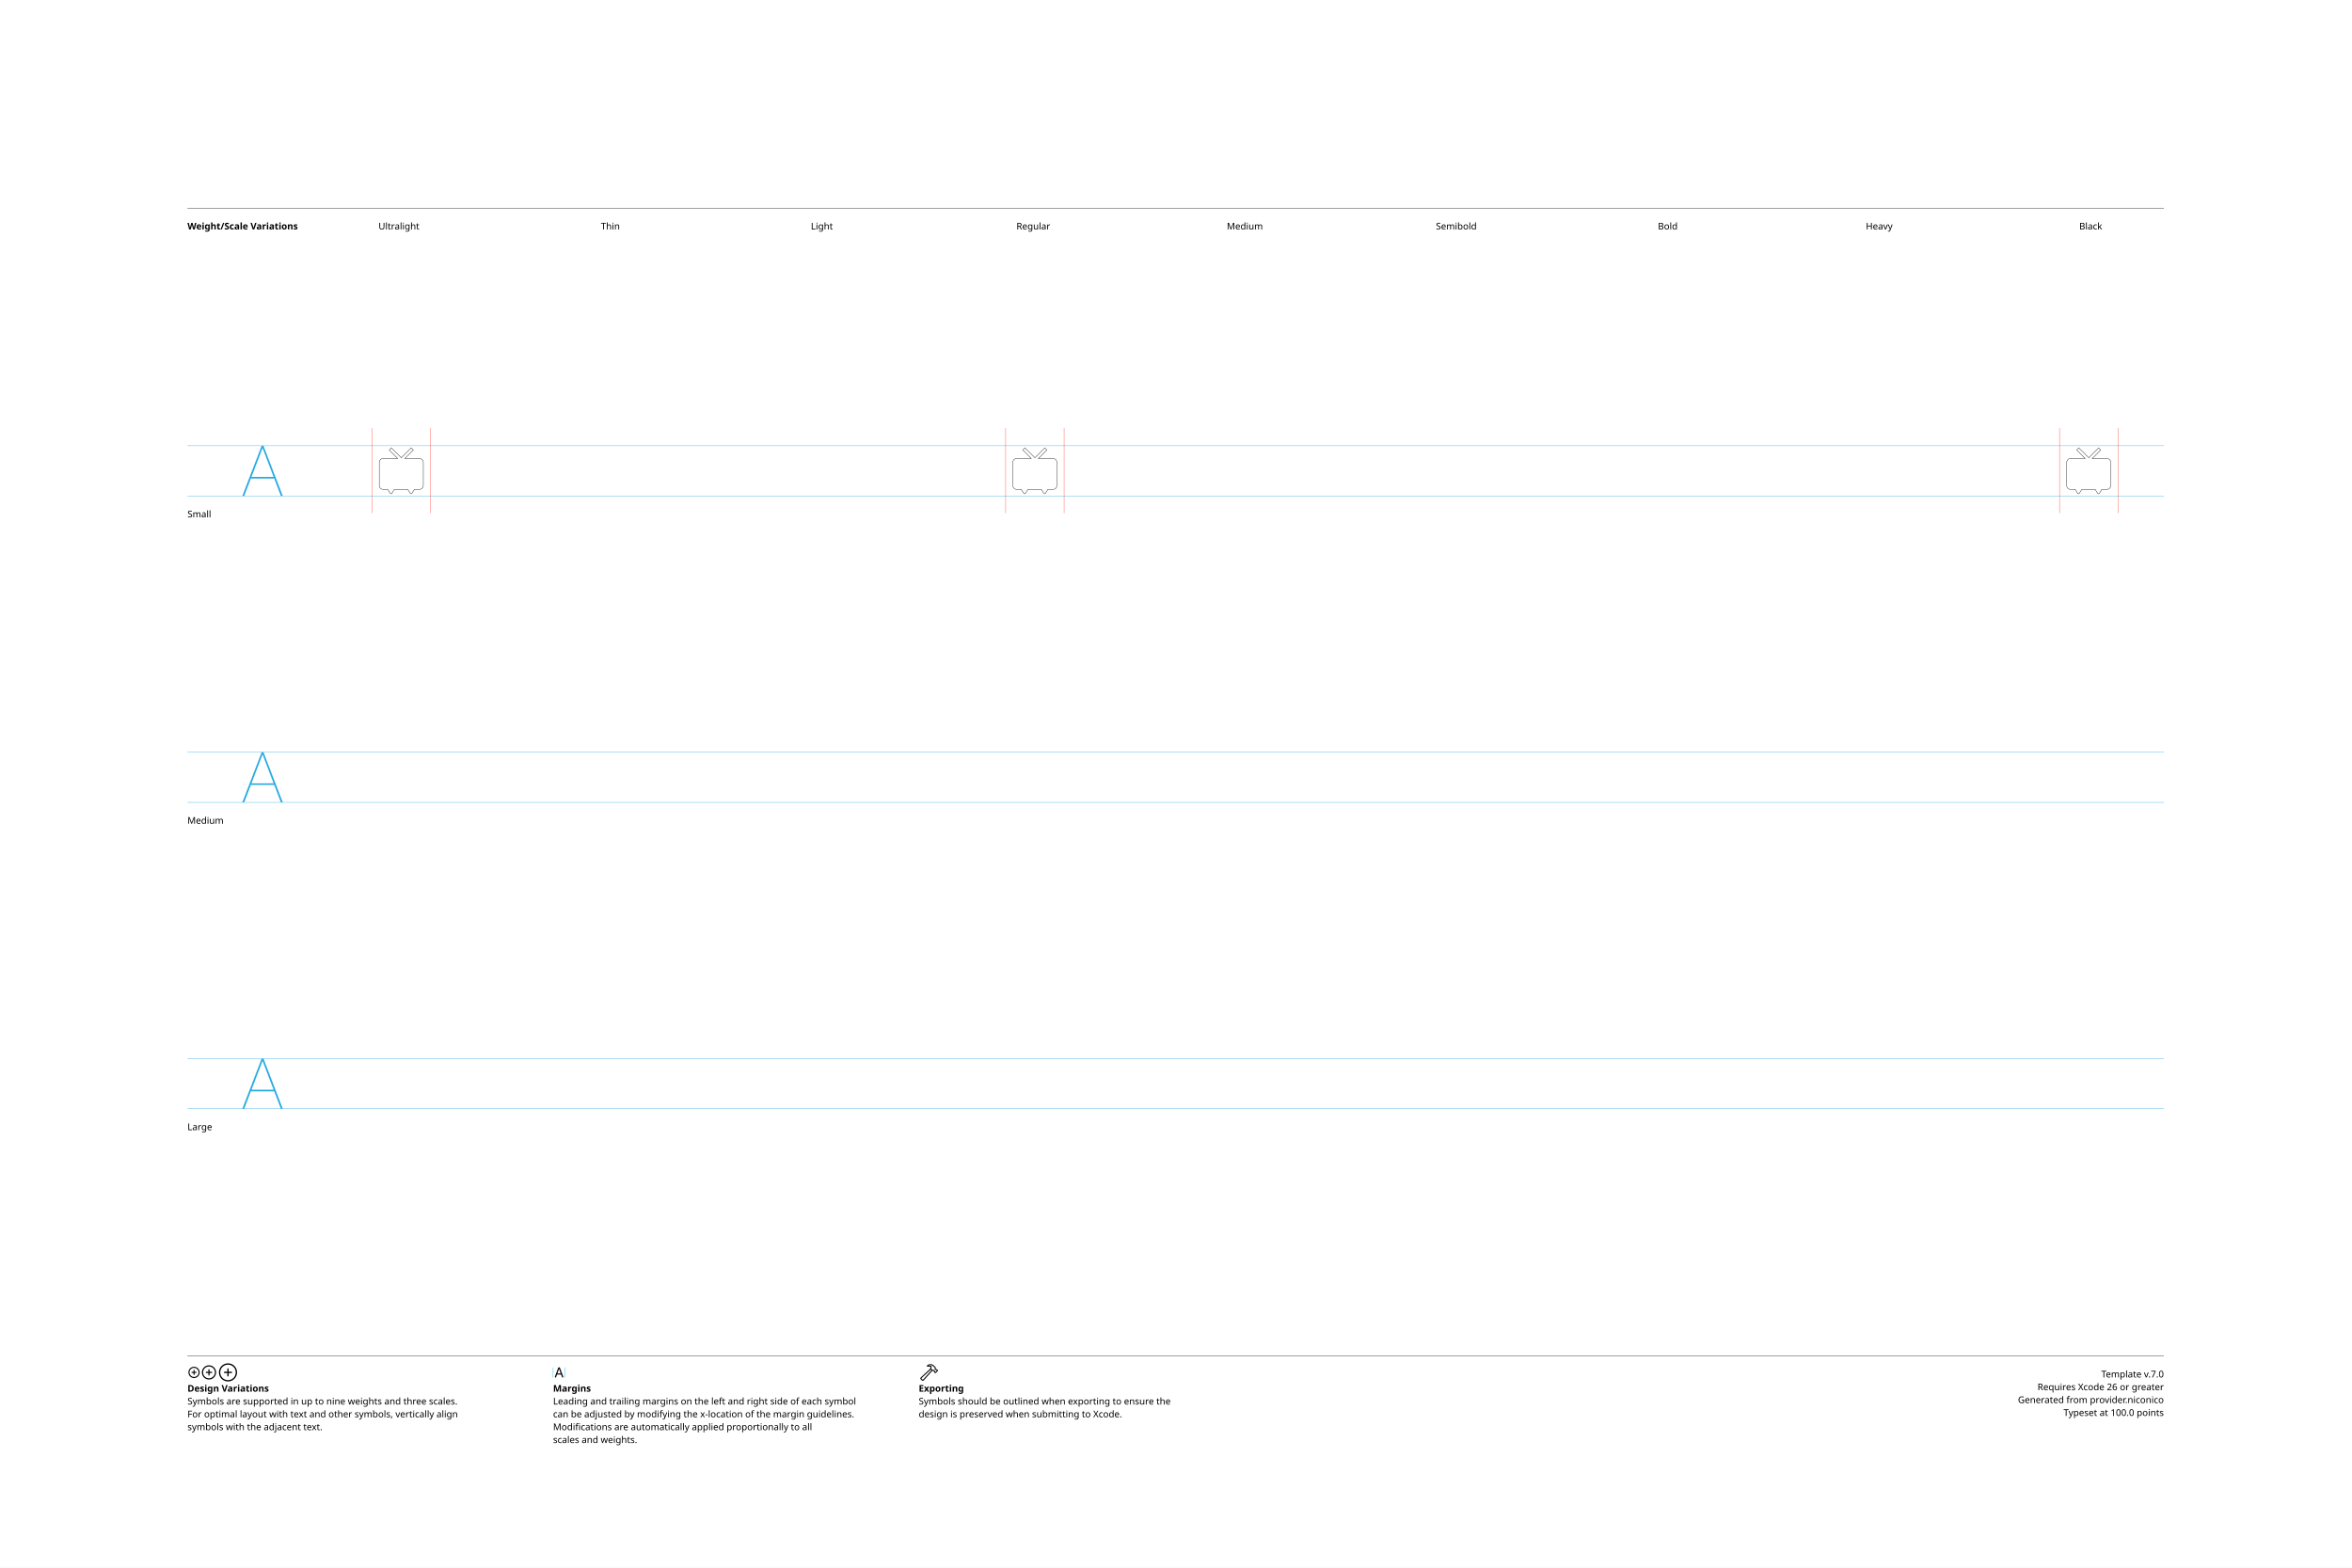
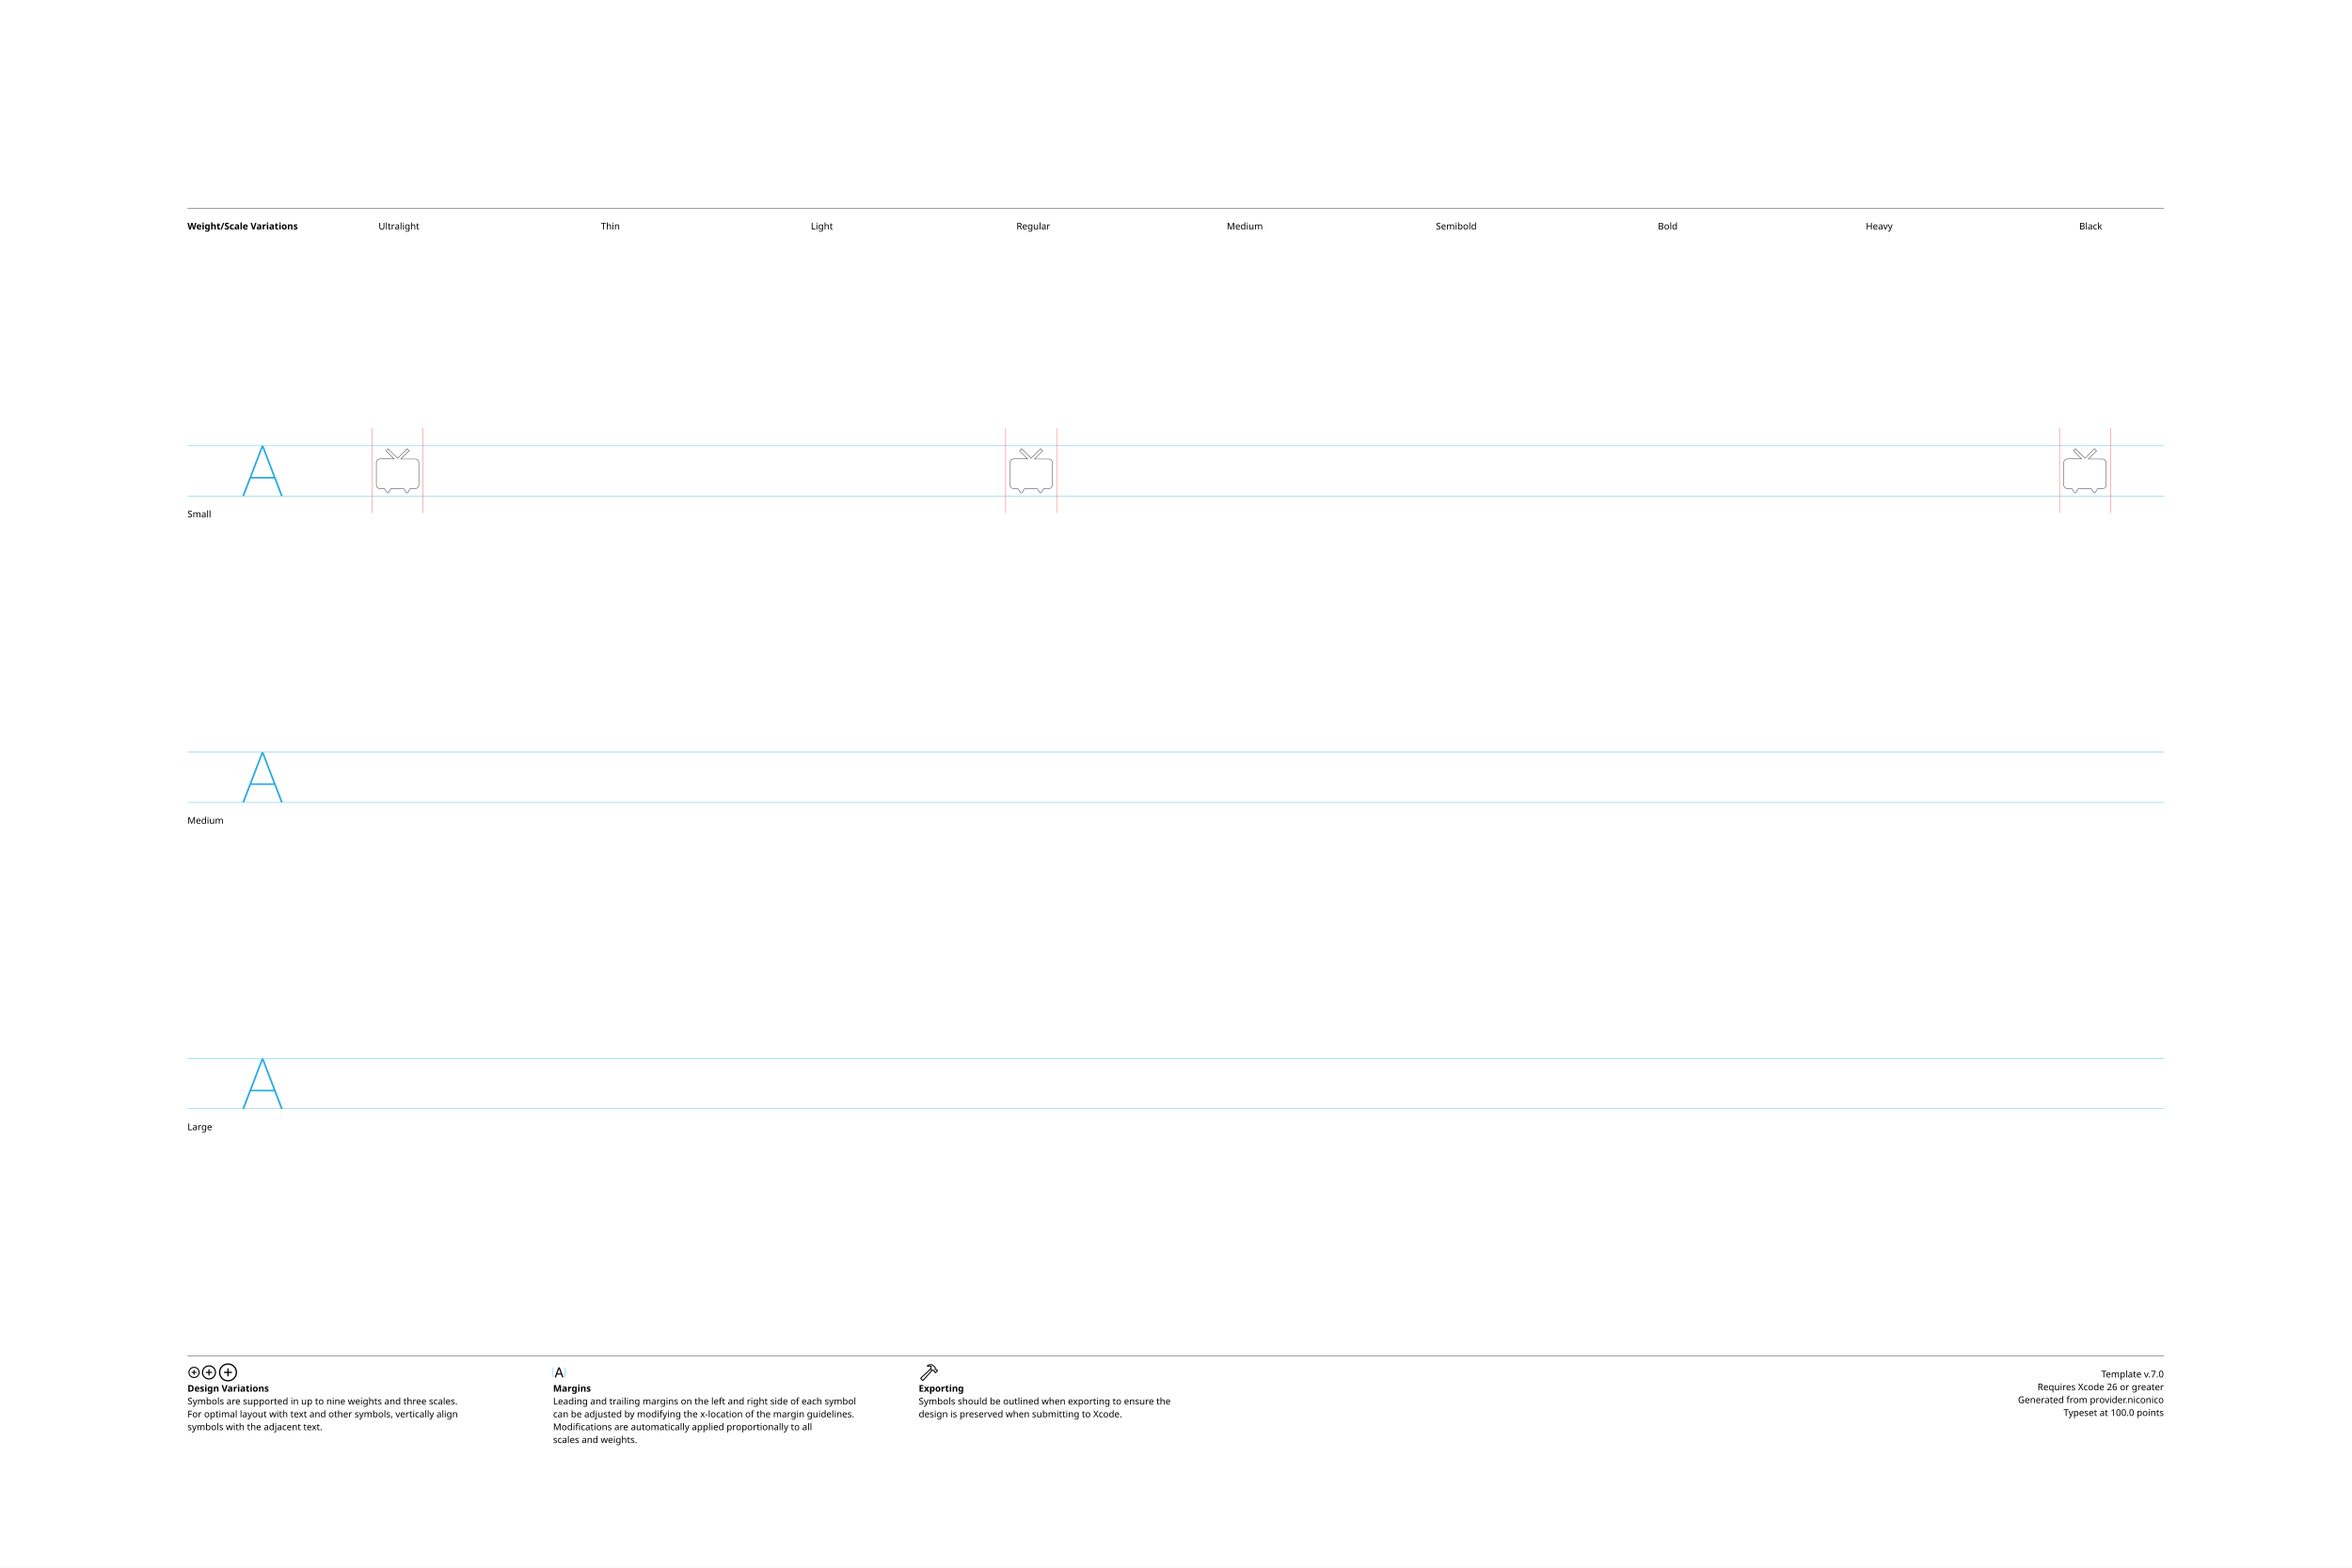
<svg xmlns="http://www.w3.org/2000/svg" version="1.1" viewBox="0 0 3300 2200">
  <style>.defaults {-sfsymbols-variable-value-mode:color;-sfsymbols-draw-reverses-motion-groups:false}

.monochrome-0 {-sfsymbols-motion-group:0}

.multicolor-0:tintColor {-sfsymbols-motion-group:0}

.hierarchical-0:primary {-sfsymbols-motion-group:0}

.SFSymbolsPreviewWireframe {fill:none;opacity:1.0;stroke:black;stroke-width:0.5}
</style>
  <g id="Notes">
    <rect height="2200" id="artboard" style="fill:white;opacity:1" width="3300" x="0" y="0" />
    <line style="fill:none;stroke:black;opacity:1;stroke-width:0.5;" x1="263" x2="3036" y1="292" y2="292" />
    <text style="stroke:none;fill:black;font-family:sans-serif;font-size:13;font-weight:bold;" transform="matrix(1 0 0 1 263 322)">Weight/Scale Variations</text>
    <text style="stroke:none;fill:black;font-family:sans-serif;font-size:13;text-anchor:middle;" transform="matrix(1 0 0 1 559.711 322)">Ultralight</text>
    <text style="stroke:none;fill:black;font-family:sans-serif;font-size:13;text-anchor:middle;" transform="matrix(1 0 0 1 856.422 322)">Thin</text>
    <text style="stroke:none;fill:black;font-family:sans-serif;font-size:13;text-anchor:middle;" transform="matrix(1 0 0 1 1153.13 322)">Light</text>
    <text style="stroke:none;fill:black;font-family:sans-serif;font-size:13;text-anchor:middle;" transform="matrix(1 0 0 1 1449.84 322)">Regular</text>
    <text style="stroke:none;fill:black;font-family:sans-serif;font-size:13;text-anchor:middle;" transform="matrix(1 0 0 1 1746.56 322)">Medium</text>
    <text style="stroke:none;fill:black;font-family:sans-serif;font-size:13;text-anchor:middle;" transform="matrix(1 0 0 1 2043.27 322)">Semibold</text>
    <text style="stroke:none;fill:black;font-family:sans-serif;font-size:13;text-anchor:middle;" transform="matrix(1 0 0 1 2339.98 322)">Bold</text>
    <text style="stroke:none;fill:black;font-family:sans-serif;font-size:13;text-anchor:middle;" transform="matrix(1 0 0 1 2636.69 322)">Heavy</text>
    <text style="stroke:none;fill:black;font-family:sans-serif;font-size:13;text-anchor:middle;" transform="matrix(1 0 0 1 2933.4 322)">Black</text>
    <line style="fill:none;stroke:black;opacity:1;stroke-width:0.5;" x1="263" x2="3036" y1="1903" y2="1903" />
    <g transform="matrix(0.2 0 0 0.2 263 1933)">
      <path d="m46.24 4.15c21.777 0 39.453-17.627 39.453-39.404s-17.676-39.404-39.453-39.404c-21.729 0-39.404 17.627-39.404 39.404s17.676 39.404 39.404 39.404Zm0-7.422c-17.676 0-31.934-14.307-31.934-31.982s14.258-31.982 31.934-31.982 31.982 14.307 31.982 31.982-14.307 31.982-31.982 31.982Zm3.613-17.773v-28.467c0-2.246-1.465-3.76-3.711-3.76-2.148 0-3.613 1.514-3.613 3.76v28.467c0 2.197 1.465 3.711 3.613 3.711 2.246 0 3.711-1.514 3.711-3.711Zm-17.822-10.596h28.418c2.197 0 3.711-1.465 3.711-3.613 0-2.197-1.514-3.711-3.711-3.711h-28.418c-2.246 0-3.76 1.514-3.76 3.711 0 2.148 1.514 3.613 3.76 3.613Z" />
    </g>
    <g transform="matrix(0.2 0 0 0.2 281.506 1933)">
      <path d="m58.545 14.551c27.49 0 49.805-22.314 49.805-49.805s-22.314-49.805-49.805-49.805-49.805 22.314-49.805 49.805 22.314 49.805 49.805 49.805Zm0-8.301c-22.949 0-41.504-18.555-41.504-41.504s18.555-41.504 41.504-41.504 41.504 18.555 41.504 41.504-18.555 41.504-41.504 41.504Zm4.053-23.096v-36.914c0-2.49-1.709-4.199-4.15-4.199-2.393 0-4.053 1.709-4.053 4.199v36.914c0 2.441 1.66 4.15 4.053 4.15 2.441 0 4.15-1.66 4.15-4.15Zm-22.559-14.404h36.963c2.441 0 4.15-1.611 4.15-4.004 0-2.441-1.709-4.15-4.15-4.15h-36.963c-2.49 0-4.15 1.709-4.15 4.15 0 2.393 1.66 4.004 4.15 4.004Z" />
    </g>
    <g transform="matrix(0.2 0 0 0.2 304.924 1933)">
      <path d="m74.853 28.32c35.107 0 63.623-28.467 63.623-63.574s-28.516-63.623-63.623-63.623-63.574 28.516-63.574 63.623 28.467 63.574 63.574 63.574Zm0-9.082c-30.127 0-54.492-24.365-54.492-54.492s24.365-54.492 54.492-54.492 54.492 24.365 54.492 54.492-24.365 54.492-54.492 54.492Zm4.443-30.322v-48.486c0-2.734-1.855-4.639-4.541-4.639-2.588 0-4.443 1.904-4.443 4.639v48.486c0 2.686 1.855 4.59 4.443 4.59 2.686 0 4.541-1.855 4.541-4.59Zm-28.711-19.775h48.486c2.686 0 4.59-1.807 4.59-4.395 0-2.734-1.855-4.59-4.59-4.59h-48.486c-2.734 0-4.59 1.855-4.59 4.59 0 2.588 1.855 4.395 4.59 4.395Z" />
    </g>
    <text style="stroke:none;fill:black;font-family:sans-serif;font-size:13;font-weight:bold;" transform="matrix(1 0 0 1 263 1953)">Design Variations</text>
    <text style="stroke:none;fill:black;font-family:sans-serif;font-size:13;" transform="matrix(1 0 0 1 263 1971)">Symbols are supported in up to nine weights and three scales.</text>
    <text style="stroke:none;fill:black;font-family:sans-serif;font-size:13;" transform="matrix(1 0 0 1 263 1989)">For optimal layout with text and other symbols, vertically align</text>
    <text style="stroke:none;fill:black;font-family:sans-serif;font-size:13;" transform="matrix(1 0 0 1 263 2007)">symbols with the adjacent text.</text>
    <line style="fill:none;stroke:#00AEEF;stroke-width:0.5;opacity:1.0;" x1="776" x2="776" y1="1919" y2="1933" />
    <g transform="matrix(0.2 0 0 0.2 776 1933)">
      <path d="m16.553 0.781c2.588 0 3.857-0.977 4.785-3.711l20.557-57.52h0.244l20.605 57.52c0.928 2.734 2.197 3.711 4.736 3.711 2.588 0 4.248-1.562 4.248-4.004 0-0.83-0.146-1.611-0.537-2.637l-22.9-60.986c-1.123-2.979-3.125-4.492-6.25-4.492-3.027 0-5.078 1.465-6.152 4.443l-22.9 61.084c-0.391 1.025-0.537 1.807-0.537 2.637 0 2.441 1.562 3.955 4.102 3.955Zm10.205-20.947h30.664c2.002 0 3.662-1.66 3.662-3.662 0-2.051-1.66-3.662-3.662-3.662h-30.664c-2.002 0-3.662 1.611-3.662 3.662 0 2.002 1.66 3.662 3.662 3.662Z" />
    </g>
    <line style="fill:none;stroke:#00AEEF;stroke-width:0.5;opacity:1.0;" x1="792.836" x2="792.836" y1="1919" y2="1933" />
    <text style="stroke:none;fill:black;font-family:sans-serif;font-size:13;font-weight:bold;" transform="matrix(1 0 0 1 776 1953)">Margins</text>
    <text style="stroke:none;fill:black;font-family:sans-serif;font-size:13;" transform="matrix(1 0 0 1 776 1971)">Leading and trailing margins on the left and right side of each symbol</text>
    <text style="stroke:none;fill:black;font-family:sans-serif;font-size:13;" transform="matrix(1 0 0 1 776 1989)">can be adjusted by modifying the x-location of the margin guidelines.</text>
    <text style="stroke:none;fill:black;font-family:sans-serif;font-size:13;" transform="matrix(1 0 0 1 776 2007)">Modifications are automatically applied proportionally to all</text>
    <text style="stroke:none;fill:black;font-family:sans-serif;font-size:13;" transform="matrix(1 0 0 1 776 2025)">scales and weights.</text>
    <g transform="matrix(0.2 0 0 0.2 1289 1933)">
      <path d="m14.209 13.135 7.861 7.861c4.297 4.395 9.326 4.102 13.867-1.025l60.693-68.213-4.883-4.883-60.254 67.676c-1.807 1.953-3.467 2.441-5.811 0.098l-5.176-5.127c-2.295-2.295-1.807-3.955 0.195-5.811l67.481-62.158-4.883-4.834-68.066 62.598c-4.98 4.59-5.322 9.473-1.025 13.818Zm44.873-97.461c-2.051 2.002-2.246 4.883-1.074 6.787 1.123 1.807 3.467 3.027 6.592 2.246 5.859-1.66 12.598-2.393 18.896 0.928l-2.686 7.129c-1.611 4.004-0.732 6.885 1.709 9.424l10.254 10.303c2.344 2.393 4.541 2.441 7.08 1.953l4.443-0.732 2.588 2.539-0.195 2.246c-0.098 2.295 0.537 4.297 2.783 6.494l3.369 3.32c2.295 2.295 5.518 2.49 7.812 0.195l12.988-13.037c2.295-2.344 2.148-5.371-0.195-7.666l-3.418-3.418c-2.197-2.197-4.053-3.027-6.348-2.881l-2.344 0.244-2.441-2.441 1.025-4.688c0.635-2.734-0.244-4.98-2.881-7.617l-11.279-11.182c-12.94-12.842-35.596-11.035-46.68-0.146Zm7.08 2.051c8.789-6.396 25.977-5.664 33.691 1.953l12.305 12.207c1.025 1.025 1.221 1.807 0.928 3.32l-1.465 6.641 6.738 6.689 4.395-0.244c1.123-0.049 1.514 0.049 2.344 0.879l2.539 2.49-10.84 10.84-2.49-2.49c-0.83-0.879-0.977-1.221-0.928-2.393l0.293-4.346-6.689-6.738-6.836 1.172c-1.416 0.293-2.051 0.195-3.174-0.879l-8.936-8.887c-1.074-1.025-1.172-1.709-0.488-3.369l4.59-11.475c-6.104-6.348-17.041-7.52-25.586-4.59-0.684 0.244-0.928-0.391-0.391-0.781Z" />
    </g>
    <text style="stroke:none;fill:black;font-family:sans-serif;font-size:13;font-weight:bold;" transform="matrix(1 0 0 1 1289 1953)">Exporting</text>
    <text style="stroke:none;fill:black;font-family:sans-serif;font-size:13;" transform="matrix(1 0 0 1 1289 1971)">Symbols should be outlined when exporting to ensure the</text>
    <text style="stroke:none;fill:black;font-family:sans-serif;font-size:13;" transform="matrix(1 0 0 1 1289 1989)">design is preserved when submitting to Xcode.</text>
    <text id="template-version" style="stroke:none;fill:black;font-family:sans-serif;font-size:13;text-anchor:end;" transform="matrix(1 0 0 1 3036 1933)">Template v.7.0</text>
    <text style="stroke:none;fill:black;font-family:sans-serif;font-size:13;text-anchor:end;" transform="matrix(1 0 0 1 3036 1951)">Requires Xcode 26 or greater</text>
    <text id="descriptive-name" style="stroke:none;fill:black;font-family:sans-serif;font-size:13;text-anchor:end;" transform="matrix(1 0 0 1 3036 1969)">Generated from provider.niconico</text>
    <text style="stroke:none;fill:black;font-family:sans-serif;font-size:13;text-anchor:end;" transform="matrix(1 0 0 1 3036 1987)">Typeset at 100.0 points</text>
    <text style="stroke:none;fill:black;font-family:sans-serif;font-size:13;" transform="matrix(1 0 0 1 263 726)">Small</text>
    <text style="stroke:none;fill:black;font-family:sans-serif;font-size:13;" transform="matrix(1 0 0 1 263 1156)">Medium</text>
    <text style="stroke:none;fill:black;font-family:sans-serif;font-size:13;" transform="matrix(1 0 0 1 263 1586)">Large</text>
  </g>
  <g id="Guides">
    <g id="H-reference" style="fill:#27AAE1;stroke:none;" transform="matrix(1 0 0 1 339 696)">
      <path d="M0.994 0L3.638 0L29.328-67.132L30.03-67.132L30.03-70.459L28.123-70.459ZM11.688-24.48L46.981-24.48L46.231-26.729L12.438-26.729ZM55.12 0L57.764 0L30.638-70.459L29.433-70.459L29.433-67.132Z" />
    </g>
    <line id="Baseline-S" style="fill:none;stroke:#27AAE1;opacity:1;stroke-width:0.5;" x1="263" x2="3036" y1="696" y2="696" />
    <line id="Capline-S" style="fill:none;stroke:#27AAE1;opacity:1;stroke-width:0.5;" x1="263" x2="3036" y1="625.541" y2="625.541" />
    <g id="H-reference" style="fill:#27AAE1;stroke:none;" transform="matrix(1 0 0 1 339 1126)">
      <path d="M0.994 0L3.638 0L29.328-67.132L30.03-67.132L30.03-70.459L28.123-70.459ZM11.688-24.48L46.981-24.48L46.231-26.729L12.438-26.729ZM55.12 0L57.764 0L30.638-70.459L29.433-70.459L29.433-67.132Z" />
    </g>
    <line id="Baseline-M" style="fill:none;stroke:#27AAE1;opacity:1;stroke-width:0.5;" x1="263" x2="3036" y1="1126" y2="1126" />
    <line id="Capline-M" style="fill:none;stroke:#27AAE1;opacity:1;stroke-width:0.5;" x1="263" x2="3036" y1="1055.54" y2="1055.54" />
    <g id="H-reference" style="fill:#27AAE1;stroke:none;" transform="matrix(1 0 0 1 339 1556)">
      <path d="M0.994 0L3.638 0L29.328-67.132L30.03-67.132L30.03-70.459L28.123-70.459ZM11.688-24.48L46.981-24.48L46.231-26.729L12.438-26.729ZM55.12 0L57.764 0L30.638-70.459L29.433-70.459L29.433-67.132Z" />
    </g>
    <line id="Baseline-L" style="fill:none;stroke:#27AAE1;opacity:1;stroke-width:0.5;" x1="263" x2="3036" y1="1556" y2="1556" />
    <line id="Capline-L" style="fill:none;stroke:#27AAE1;opacity:1;stroke-width:0.5;" x1="263" x2="3036" y1="1485.54" y2="1485.54" />
    <line id="left-margin-Ultralight-S" style="fill:none;stroke:#FF3B30;stroke-width:0.5;opacity:1.0;" x1="522.047" x2="522.047" y1="600.785" y2="720.121" />
-     <line id="right-margin-Ultralight-S" style="fill:none;stroke:#FF3B30;stroke-width:0.5;opacity:1.0;" x1="604.047" x2="604.047" y1="600.785" y2="720.121" />
+     <line id="right-margin-Ultralight-S" style="fill:none;stroke:#FF3B30;stroke-width:0.5;opacity:1.0;" x1="593.576" x2="593.576" y1="600.785" y2="720.121" />
    <line id="left-margin-Regular-S" style="fill:none;stroke:#FF3B30;stroke-width:0.5;opacity:1.0;" x1="1410.980" x2="1410.980" y1="600.785" y2="720.121" />
-     <line id="right-margin-Regular-S" style="fill:none;stroke:#FF3B30;stroke-width:0.5;opacity:1.0;" x1="1492.980" x2="1492.980" y1="600.785" y2="720.121" />
+     <line id="right-margin-Regular-S" style="fill:none;stroke:#FF3B30;stroke-width:0.5;opacity:1.0;" x1="1482.509" x2="1482.509" y1="600.785" y2="720.121" />
    <line id="left-margin-Black-S" style="fill:none;stroke:#FF3B30;stroke-width:0.5;opacity:1.0;" x1="2889.630" x2="2889.630" y1="600.785" y2="720.121" />
-     <line id="right-margin-Black-S" style="fill:none;stroke:#FF3B30;stroke-width:0.5;opacity:1.0;" x1="2971.630" x2="2971.630" y1="600.785" y2="720.121" />
+     <line id="right-margin-Black-S" style="fill:none;stroke:#FF3B30;stroke-width:0.5;opacity:1.0;" x1="2961.159" x2="2961.159" y1="600.785" y2="720.121" />
  </g>
  <g id="Symbols">
    <g id="Ultralight-S" transform="matrix(1 0 0 1 522.047 696)">
-       <path class="monochrome-0 multicolor-0:tintColor hierarchical-0:primary SFSymbolsPreviewWireframe" d="M 10.085 -47.213 v 32.543 A 5.424 5.424 0 0 0 15.508 -9.246 h 6.41 l 3.55 5.621 a 1.282 1.282 0 0 0 1.085 0.592 1.282 1.282 0 0 0 1.183 -0.592 l 3.55 -5.621 h 18.737 l 3.55 5.621 a 1.282 1.282 0 0 0 1.183 0.592 c 0.493 0 0.888 -0.197 1.085 -0.592 l 3.55 -5.621 h 7.101 a 5.424 5.424 0 0 0 5.424 -5.424 V -47.214 a 5.424 5.424 0 0 0 -5.424 -5.325 h -20.611 l 11.932 -11.932 L 54.856 -67.43 l -13.806 13.806 L 27.047 -67.43 24.088 -64.471 l 11.834 11.834 H 15.607 a 5.424 5.424 0 0 0 -5.522 5.522 z" />
+       <path class="monochrome-0 multicolor-0:tintColor hierarchical-0:primary SFSymbolsPreviewWireframe" d="M6.001 -46.767L6.001 -15.436C6.001 -12.552 8.339 -10.214 11.223 -10.214L17.394 -10.214L20.811 -4.803C21.038 -4.448 21.43 -4.233 21.851 -4.233C21.853 -4.233 21.854 -4.233 21.856 -4.233C21.888 -4.231 21.921 -4.23 21.953 -4.23C22.373 -4.23 22.768 -4.444 22.995 -4.803L26.413 -10.214L44.452 -10.214L47.869 -4.803C48.097 -4.444 48.491 -4.23 48.912 -4.23C48.944 -4.23 48.976 -4.231 49.009 -4.233C49.483 -4.233 49.863 -4.423 50.053 -4.803L53.471 -10.214L60.307 -10.214C61.692 -10.214 63.02 -10.765 63.999 -11.744C64.978 -12.723 65.529 -14.051 65.529 -15.436L65.529 -46.767C65.477 -49.613 63.154 -51.894 60.308 -51.894C60.307 -51.894 60.307 -51.894 60.307 -51.894L40.464 -51.894L51.952 -63.381L49.104 -66.23L35.812 -52.938L22.331 -66.23L19.482 -63.381L30.875 -51.988L11.317 -51.988C11.285 -51.989 11.254 -51.989 11.222 -51.989C9.838 -51.989 8.51 -51.44 7.529 -50.46C6.549 -49.48 6 -48.151 6 -46.767C6 -46.736 6 -46.704 6.001 -46.672L6.001 -46.767Z" />
    </g>
    <g id="Regular-S" transform="matrix(1 0 0 1 1410.98 696)">
-       <path class="monochrome-0 multicolor-0:tintColor hierarchical-0:primary SFSymbolsPreviewWireframe" d="M 10.085 -47.213 v 32.543 A 5.424 5.424 0 0 0 15.508 -9.246 h 6.41 l 3.55 5.621 a 1.282 1.282 0 0 0 1.085 0.592 1.282 1.282 0 0 0 1.183 -0.592 l 3.55 -5.621 h 18.737 l 3.55 5.621 a 1.282 1.282 0 0 0 1.183 0.592 c 0.493 0 0.888 -0.197 1.085 -0.592 l 3.55 -5.621 h 7.101 a 5.424 5.424 0 0 0 5.424 -5.424 V -47.214 a 5.424 5.424 0 0 0 -5.424 -5.325 h -20.611 l 11.932 -11.932 L 54.856 -67.43 l -13.806 13.806 L 27.047 -67.43 24.088 -64.471 l 11.834 11.834 H 15.607 a 5.424 5.424 0 0 0 -5.522 5.522 z" />
+       <path class="monochrome-0 multicolor-0:tintColor hierarchical-0:primary SFSymbolsPreviewWireframe" d="M6.001 -46.767L6.001 -15.436C6.001 -12.552 8.339 -10.214 11.223 -10.214L17.394 -10.214L20.811 -4.803C21.038 -4.448 21.43 -4.233 21.851 -4.233C21.853 -4.233 21.854 -4.233 21.856 -4.233C21.888 -4.231 21.921 -4.23 21.953 -4.23C22.373 -4.23 22.768 -4.444 22.995 -4.803L26.413 -10.214L44.452 -10.214L47.869 -4.803C48.097 -4.444 48.491 -4.23 48.912 -4.23C48.944 -4.23 48.976 -4.231 49.009 -4.233C49.483 -4.233 49.863 -4.423 50.053 -4.803L53.471 -10.214L60.307 -10.214C61.692 -10.214 63.02 -10.765 63.999 -11.744C64.978 -12.723 65.529 -14.051 65.529 -15.436L65.529 -46.767C65.477 -49.613 63.154 -51.894 60.308 -51.894C60.307 -51.894 60.307 -51.894 60.307 -51.894L40.464 -51.894L51.952 -63.381L49.104 -66.23L35.812 -52.938L22.331 -66.23L19.482 -63.381L30.875 -51.988L11.317 -51.988C11.285 -51.989 11.254 -51.989 11.222 -51.989C9.838 -51.989 8.51 -51.44 7.529 -50.46C6.549 -49.48 6 -48.151 6 -46.767C6 -46.736 6 -46.704 6.001 -46.672L6.001 -46.767Z" />
    </g>
    <g id="Black-S" transform="matrix(1 0 0 1 2889.63 696)">
-       <path class="monochrome-0 multicolor-0:tintColor hierarchical-0:primary SFSymbolsPreviewWireframe" d="M 10.085 -47.213 v 32.543 A 5.424 5.424 0 0 0 15.508 -9.246 h 6.41 l 3.55 5.621 a 1.282 1.282 0 0 0 1.085 0.592 1.282 1.282 0 0 0 1.183 -0.592 l 3.55 -5.621 h 18.737 l 3.55 5.621 a 1.282 1.282 0 0 0 1.183 0.592 c 0.493 0 0.888 -0.197 1.085 -0.592 l 3.55 -5.621 h 7.101 a 5.424 5.424 0 0 0 5.424 -5.424 V -47.214 a 5.424 5.424 0 0 0 -5.424 -5.325 h -20.611 l 11.932 -11.932 L 54.856 -67.43 l -13.806 13.806 L 27.047 -67.43 24.088 -64.471 l 11.834 11.834 H 15.607 a 5.424 5.424 0 0 0 -5.522 5.522 z" />
+       <path class="monochrome-0 multicolor-0:tintColor hierarchical-0:primary SFSymbolsPreviewWireframe" d="M6.001 -46.767L6.001 -15.436C6.001 -12.552 8.339 -10.214 11.223 -10.214L17.394 -10.214L20.811 -4.803C21.038 -4.448 21.43 -4.233 21.851 -4.233C21.853 -4.233 21.854 -4.233 21.856 -4.233C21.888 -4.231 21.921 -4.23 21.953 -4.23C22.373 -4.23 22.768 -4.444 22.995 -4.803L26.413 -10.214L44.452 -10.214L47.869 -4.803C48.097 -4.444 48.491 -4.23 48.912 -4.23C48.944 -4.23 48.976 -4.231 49.009 -4.233C49.483 -4.233 49.863 -4.423 50.053 -4.803L53.471 -10.214L60.307 -10.214C61.692 -10.214 63.02 -10.765 63.999 -11.744C64.978 -12.723 65.529 -14.051 65.529 -15.436L65.529 -46.767C65.477 -49.613 63.154 -51.894 60.308 -51.894C60.307 -51.894 60.307 -51.894 60.307 -51.894L40.464 -51.894L51.952 -63.381L49.104 -66.23L35.812 -52.938L22.331 -66.23L19.482 -63.381L30.875 -51.988L11.317 -51.988C11.285 -51.989 11.254 -51.989 11.222 -51.989C9.838 -51.989 8.51 -51.44 7.529 -50.46C6.549 -49.48 6 -48.151 6 -46.767C6 -46.736 6 -46.704 6.001 -46.672L6.001 -46.767Z" />
    </g>
  </g>
</svg>
